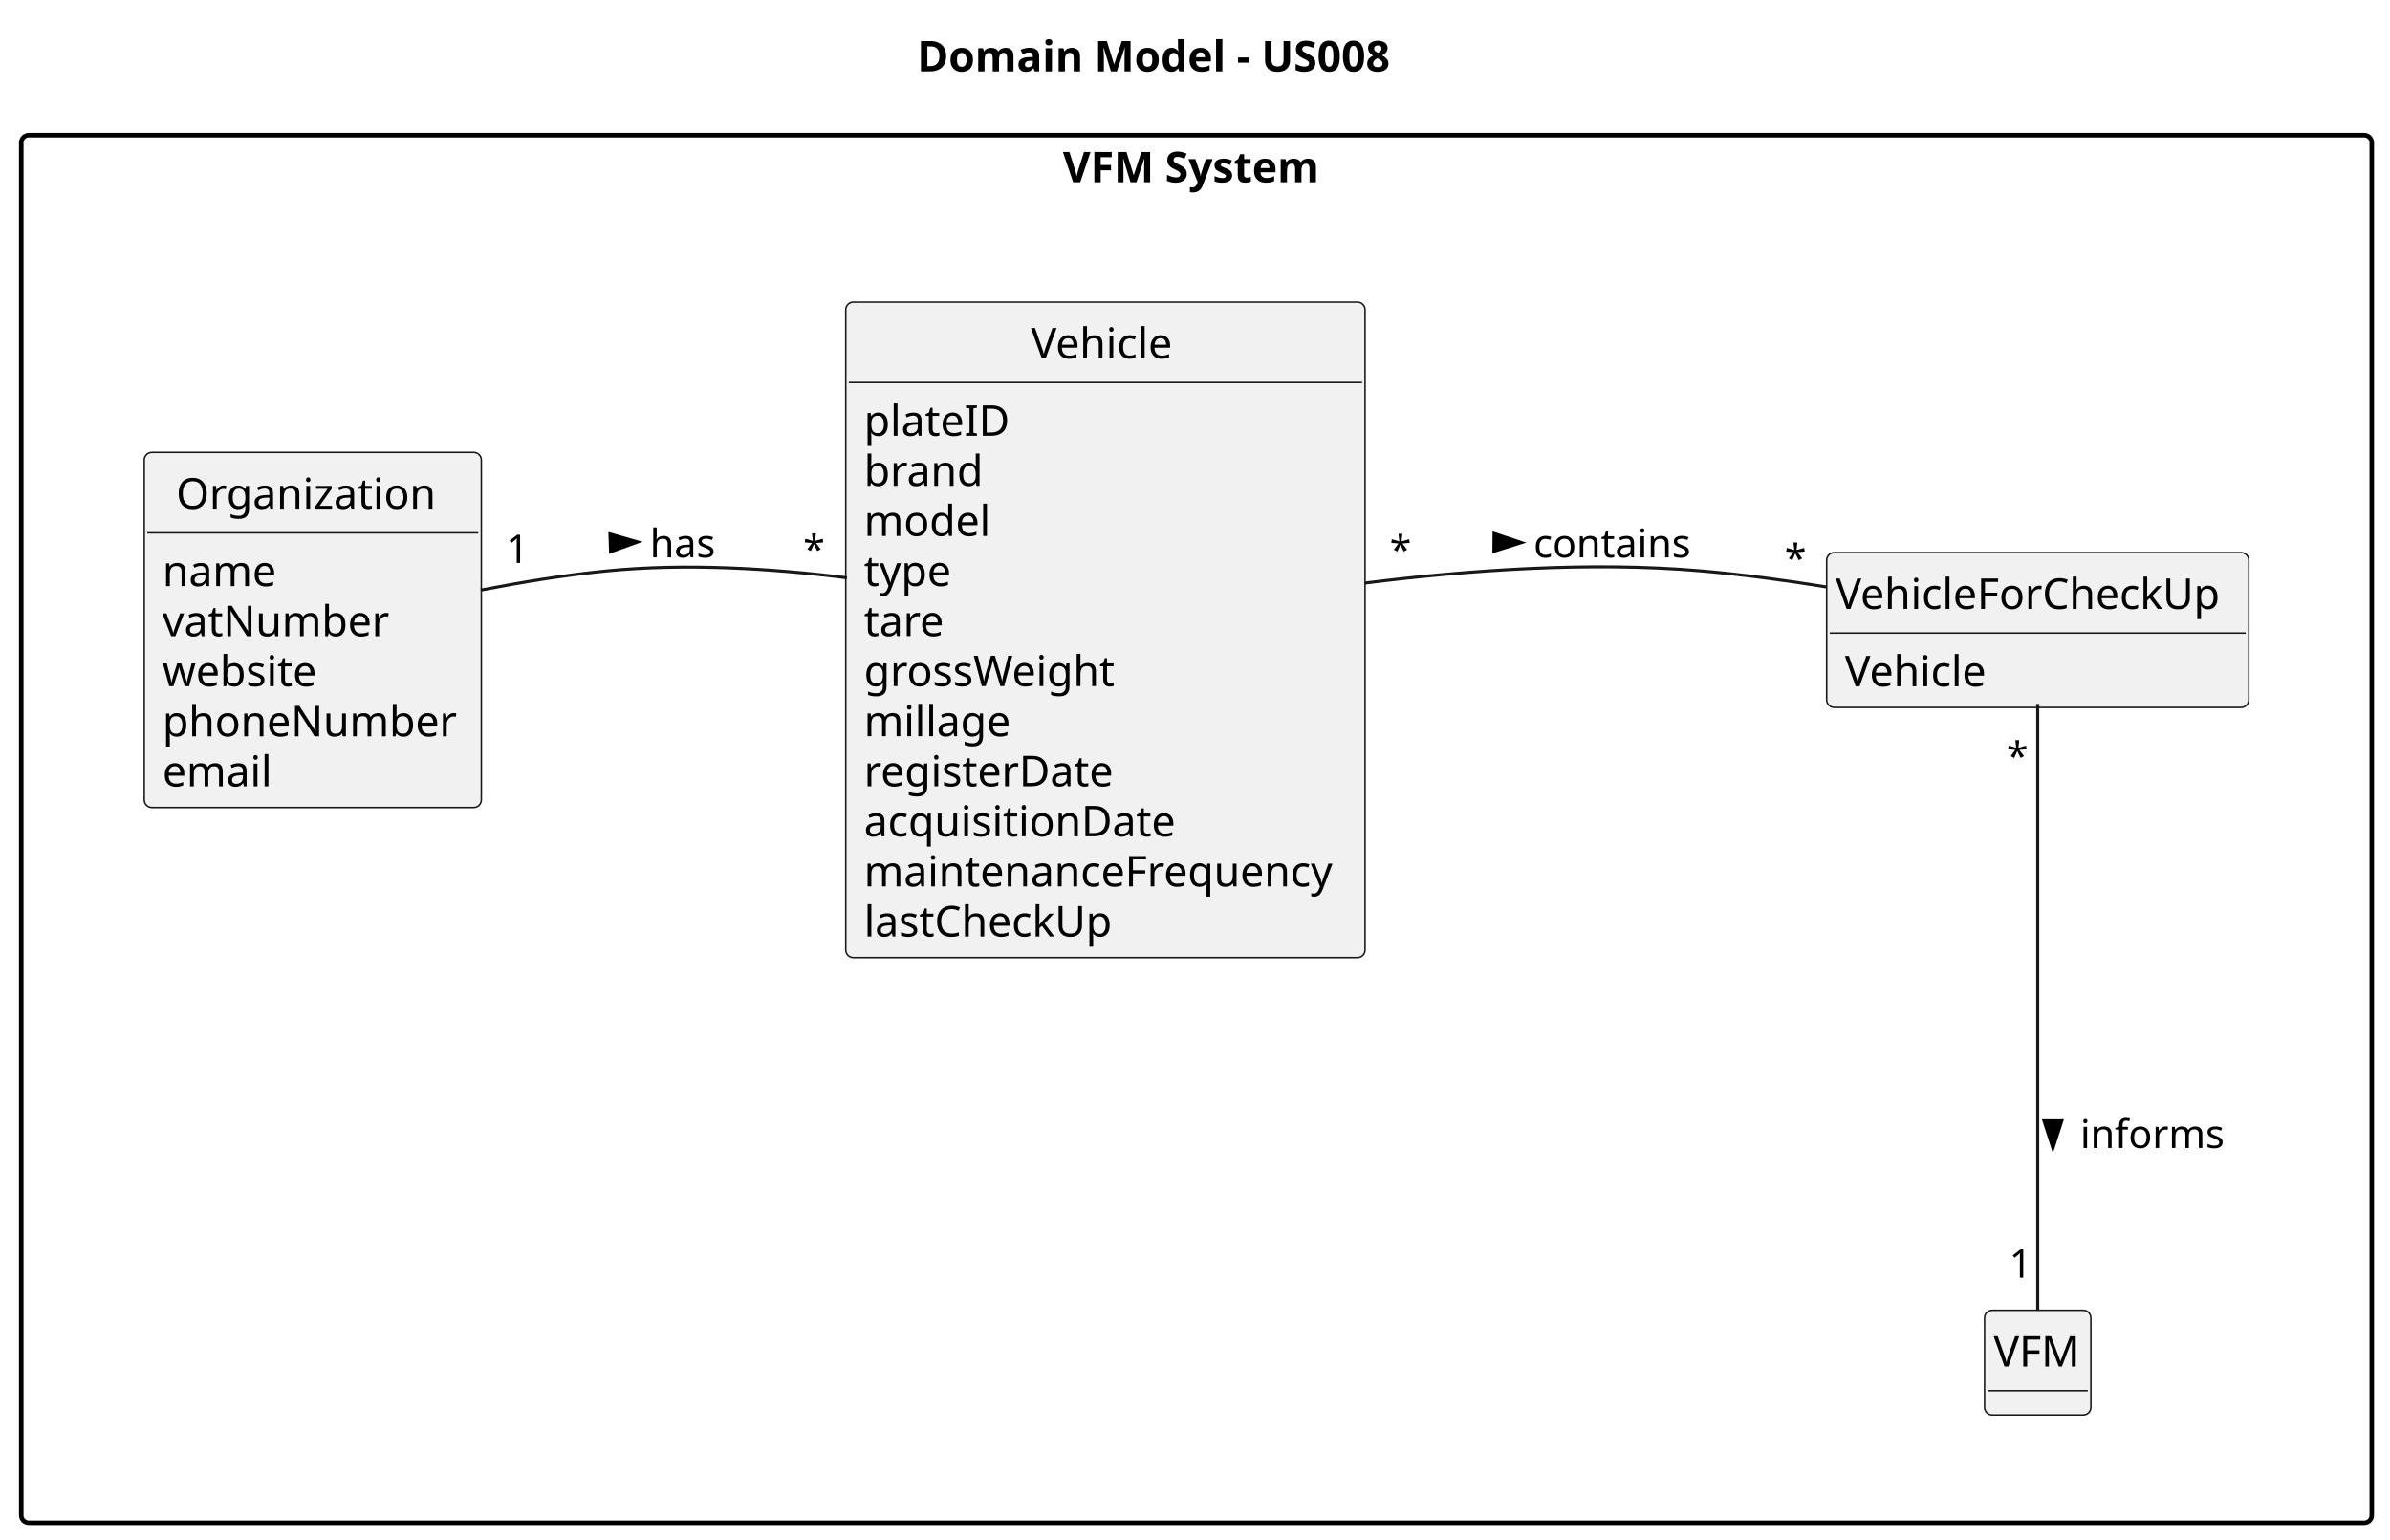
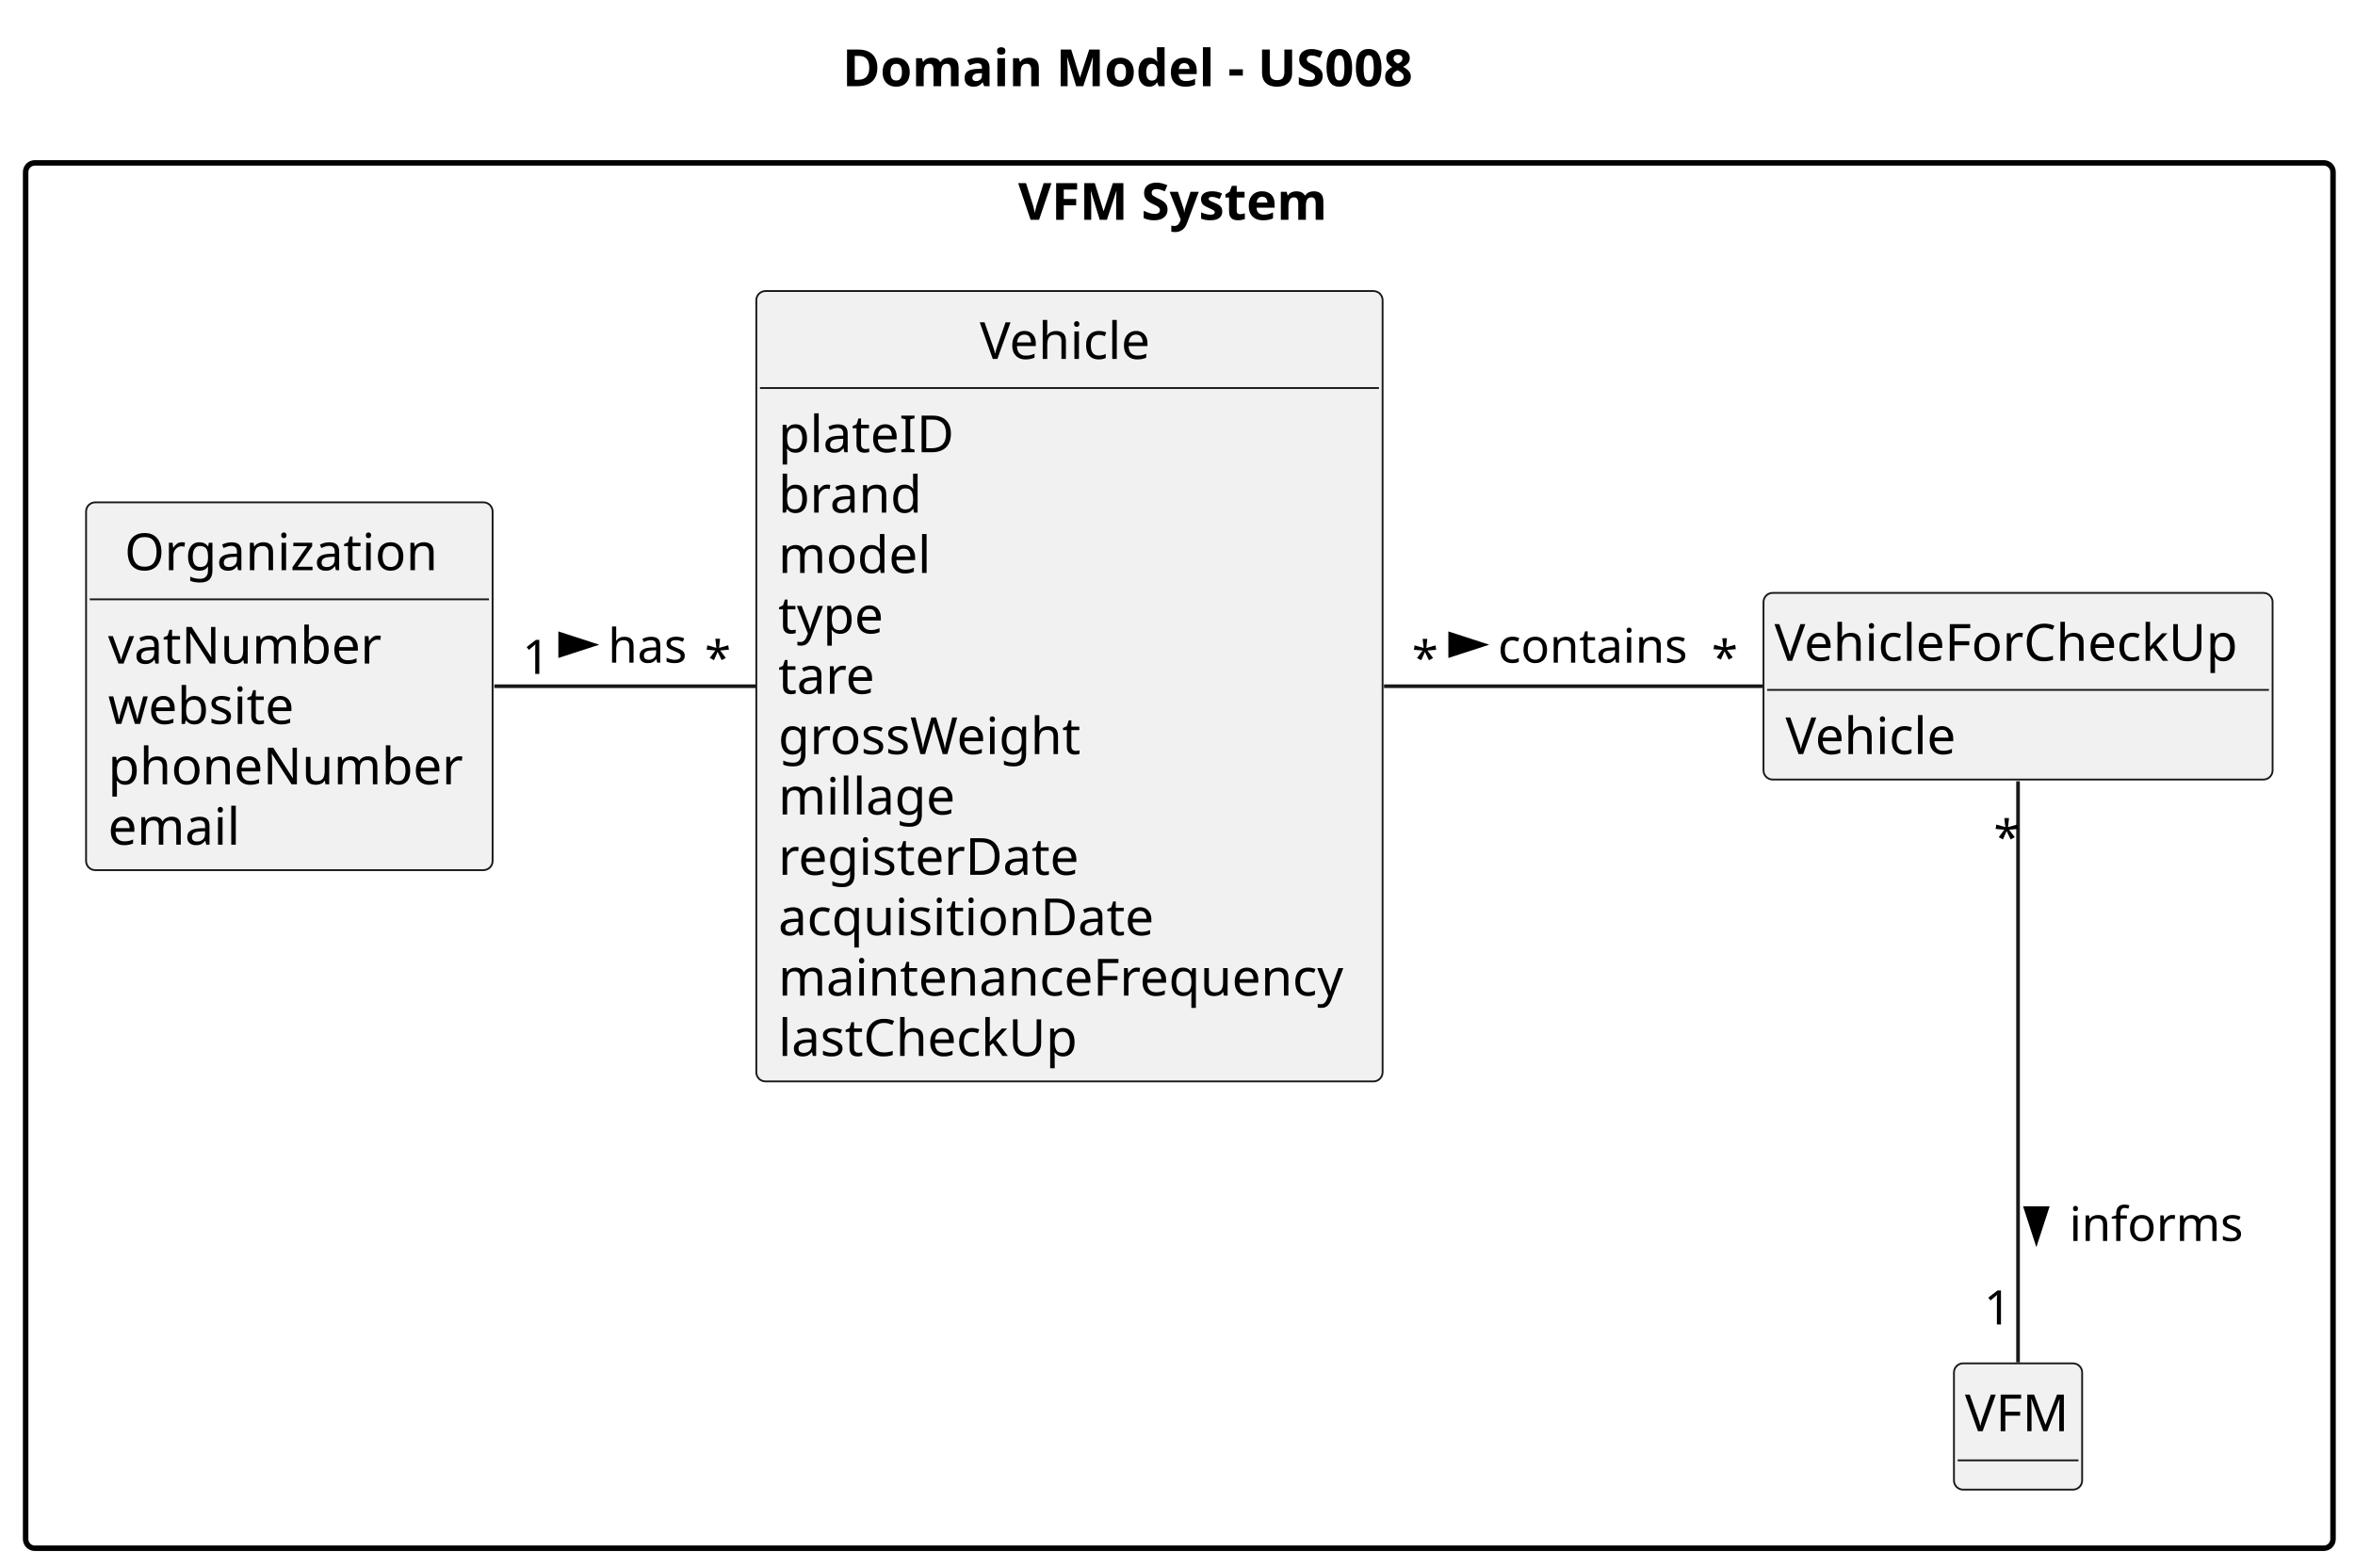
- <svg xmlns="http://www.w3.org/2000/svg" contentStyleType="text/css" height="507px" preserveAspectRatio="none" style="width:787px;height:507px;background:#FFFFFF;" version="1.1" viewBox="0 0 787 507" width="787px" zoomAndPan="magnify">
+ <svg xmlns="http://www.w3.org/2000/svg" contentStyleType="text/css" height="428px" preserveAspectRatio="none" style="width:643px;height:428px;background:#FFFFFF;" version="1.1" viewBox="0 0 643 428" width="643px" zoomAndPan="magnify">
  <defs />
  <g>
-     <text fill="#000000" font-family="sans-serif" font-size="14" font-weight="bold" lengthAdjust="spacing" textLength="169" x="302" y="23.535">Domain Model - US008</text>
+     <text fill="#000000" font-family="sans-serif" font-size="14" font-weight="bold" lengthAdjust="spacing" textLength="169" x="230" y="23.535">Domain Model - US008</text>
    <g id="cluster_VFM System">
-       <rect fill="none" height="457" rx="2.5" ry="2.5" style="stroke:#000000;stroke-width:1.5;" width="774" x="7" y="44.488" />
-       <text fill="#000000" font-family="sans-serif" font-size="14" font-weight="bold" lengthAdjust="spacing" textLength="88" x="350" y="60.023">VFM System</text>
+       <rect fill="none" height="378.35" rx="2.5" ry="2.5" style="stroke:#000000;stroke-width:1.5;" width="630" x="7" y="44.488" />
+       <text fill="#000000" font-family="sans-serif" font-size="14" font-weight="bold" lengthAdjust="spacing" textLength="88" x="278" y="60.023">VFM System</text>
    </g>
    <g id="elem_VehicleForCheckUp">
-       <rect codeLine="15" fill="#F1F1F1" height="50.977" id="VehicleForCheckUp" rx="2.5" ry="2.5" style="stroke:#181818;stroke-width:0.5;" width="139" x="601.5" y="181.988" />
-       <text fill="#000000" font-family="sans-serif" font-size="14" lengthAdjust="spacing" textLength="133" x="604.5" y="200.523">VehicleForCheckUp</text>
-       <line style="stroke:#181818;stroke-width:0.5;" x1="602.5" x2="739.5" y1="208.477" y2="208.477" />
-       <text fill="#000000" font-family="sans-serif" font-size="14" lengthAdjust="spacing" textLength="49" x="607.5" y="226.012">Vehicle</text>
+       <rect codeLine="15" fill="#F1F1F1" height="50.977" id="VehicleForCheckUp" rx="2.5" ry="2.5" style="stroke:#181818;stroke-width:0.5;" width="139" x="481.5" y="161.928" />
+       <text fill="#000000" font-family="sans-serif" font-size="14" lengthAdjust="spacing" textLength="133" x="484.5" y="180.463">VehicleForCheckUp</text>
+       <line style="stroke:#181818;stroke-width:0.5;" x1="482.5" x2="619.5" y1="188.417" y2="188.417" />
+       <text fill="#000000" font-family="sans-serif" font-size="14" lengthAdjust="spacing" textLength="49" x="487.5" y="205.952">Vehicle</text>
    </g>
    <g id="elem_VFM">
-       <rect codeLine="19" fill="#F1F1F1" height="34.488" id="VFM" rx="2.5" ry="2.5" style="stroke:#181818;stroke-width:0.5;" width="35" x="653.5" y="431.488" />
-       <text fill="#000000" font-family="sans-serif" font-size="14" lengthAdjust="spacing" textLength="29" x="656.5" y="450.023">VFM</text>
-       <line style="stroke:#181818;stroke-width:0.5;" x1="654.5" x2="687.5" y1="457.977" y2="457.977" />
+       <rect codeLine="19" fill="#F1F1F1" height="34.488" id="VFM" rx="2.5" ry="2.5" style="stroke:#181818;stroke-width:0.5;" width="35" x="533.5" y="372.348" />
+       <text fill="#000000" font-family="sans-serif" font-size="14" lengthAdjust="spacing" textLength="29" x="536.5" y="390.883">VFM</text>
+       <line style="stroke:#181818;stroke-width:0.5;" x1="534.5" x2="567.5" y1="398.837" y2="398.837" />
    </g>
    <g id="elem_Vehicle">
-       <rect codeLine="22" fill="#F1F1F1" height="215.859" id="Vehicle" rx="2.5" ry="2.5" style="stroke:#181818;stroke-width:0.5;" width="171" x="278.5" y="99.488" />
-       <text fill="#000000" font-family="sans-serif" font-size="14" lengthAdjust="spacing" textLength="49" x="339.5" y="118.023">Vehicle</text>
-       <line style="stroke:#181818;stroke-width:0.5;" x1="279.5" x2="448.5" y1="125.977" y2="125.977" />
-       <text fill="#000000" font-family="sans-serif" font-size="14" lengthAdjust="spacing" textLength="48" x="284.5" y="143.512">plateID</text>
-       <text fill="#000000" font-family="sans-serif" font-size="14" lengthAdjust="spacing" textLength="41" x="284.5" y="160">brand</text>
-       <text fill="#000000" font-family="sans-serif" font-size="14" lengthAdjust="spacing" textLength="43" x="284.5" y="176.488">model</text>
-       <text fill="#000000" font-family="sans-serif" font-size="14" lengthAdjust="spacing" textLength="29" x="284.5" y="192.977">type</text>
-       <text fill="#000000" font-family="sans-serif" font-size="14" lengthAdjust="spacing" textLength="27" x="284.5" y="209.465">tare</text>
-       <text fill="#000000" font-family="sans-serif" font-size="14" lengthAdjust="spacing" textLength="85" x="284.5" y="225.953">grossWeight</text>
-       <text fill="#000000" font-family="sans-serif" font-size="14" lengthAdjust="spacing" textLength="50" x="284.5" y="242.441">millage</text>
-       <text fill="#000000" font-family="sans-serif" font-size="14" lengthAdjust="spacing" textLength="84" x="284.5" y="258.93">registerDate</text>
-       <text fill="#000000" font-family="sans-serif" font-size="14" lengthAdjust="spacing" textLength="106" x="284.5" y="275.418">acquisitionDate</text>
-       <text fill="#000000" font-family="sans-serif" font-size="14" lengthAdjust="spacing" textLength="159" x="284.5" y="291.906">maintenanceFrequency</text>
-       <text fill="#000000" font-family="sans-serif" font-size="14" lengthAdjust="spacing" textLength="85" x="284.5" y="308.394">lastCheckUp</text>
+       <rect codeLine="22" fill="#F1F1F1" height="215.859" id="Vehicle" rx="2.5" ry="2.5" style="stroke:#181818;stroke-width:0.5;" width="171" x="206.5" y="79.488" />
+       <text fill="#000000" font-family="sans-serif" font-size="14" lengthAdjust="spacing" textLength="49" x="267.5" y="98.023">Vehicle</text>
+       <line style="stroke:#181818;stroke-width:0.5;" x1="207.5" x2="376.5" y1="105.977" y2="105.977" />
+       <text fill="#000000" font-family="sans-serif" font-size="14" lengthAdjust="spacing" textLength="48" x="212.5" y="123.512">plateID</text>
+       <text fill="#000000" font-family="sans-serif" font-size="14" lengthAdjust="spacing" textLength="41" x="212.5" y="140">brand</text>
+       <text fill="#000000" font-family="sans-serif" font-size="14" lengthAdjust="spacing" textLength="43" x="212.5" y="156.488">model</text>
+       <text fill="#000000" font-family="sans-serif" font-size="14" lengthAdjust="spacing" textLength="29" x="212.5" y="172.977">type</text>
+       <text fill="#000000" font-family="sans-serif" font-size="14" lengthAdjust="spacing" textLength="27" x="212.5" y="189.465">tare</text>
+       <text fill="#000000" font-family="sans-serif" font-size="14" lengthAdjust="spacing" textLength="85" x="212.5" y="205.953">grossWeight</text>
+       <text fill="#000000" font-family="sans-serif" font-size="14" lengthAdjust="spacing" textLength="50" x="212.5" y="222.441">millage</text>
+       <text fill="#000000" font-family="sans-serif" font-size="14" lengthAdjust="spacing" textLength="84" x="212.5" y="238.93">registerDate</text>
+       <text fill="#000000" font-family="sans-serif" font-size="14" lengthAdjust="spacing" textLength="106" x="212.5" y="255.418">acquisitionDate</text>
+       <text fill="#000000" font-family="sans-serif" font-size="14" lengthAdjust="spacing" textLength="159" x="212.5" y="271.906">maintenanceFrequency</text>
+       <text fill="#000000" font-family="sans-serif" font-size="14" lengthAdjust="spacing" textLength="85" x="212.5" y="288.394">lastCheckUp</text>
    </g>
    <g id="elem_Organization">
-       <rect codeLine="36" fill="#F1F1F1" height="116.93" id="Organization" rx="2.5" ry="2.5" style="stroke:#181818;stroke-width:0.5;" width="111" x="47.5" y="148.988" />
-       <text fill="#000000" font-family="sans-serif" font-size="14" lengthAdjust="spacing" textLength="90" x="58" y="167.523">Organization</text>
-       <line style="stroke:#181818;stroke-width:0.5;" x1="48.5" x2="157.5" y1="175.477" y2="175.477" />
-       <text fill="#000000" font-family="sans-serif" font-size="14" lengthAdjust="spacing" textLength="38" x="53.5" y="193.012">name</text>
-       <text fill="#000000" font-family="sans-serif" font-size="14" lengthAdjust="spacing" textLength="75" x="53.5" y="209.5">vatNumber</text>
-       <text fill="#000000" font-family="sans-serif" font-size="14" lengthAdjust="spacing" textLength="52" x="53.5" y="225.988">website</text>
-       <text fill="#000000" font-family="sans-serif" font-size="14" lengthAdjust="spacing" textLength="99" x="53.5" y="242.477">phoneNumber</text>
-       <text fill="#000000" font-family="sans-serif" font-size="14" lengthAdjust="spacing" textLength="37" x="53.5" y="258.965">email</text>
+       <rect codeLine="36" fill="#F1F1F1" height="100.441" id="Organization" rx="2.5" ry="2.5" style="stroke:#181818;stroke-width:0.5;" width="111" x="23.5" y="137.198" />
+       <text fill="#000000" font-family="sans-serif" font-size="14" lengthAdjust="spacing" textLength="90" x="34" y="155.733">Organization</text>
+       <line style="stroke:#181818;stroke-width:0.5;" x1="24.5" x2="133.5" y1="163.687" y2="163.687" />
+       <text fill="#000000" font-family="sans-serif" font-size="14" lengthAdjust="spacing" textLength="75" x="29.5" y="181.222">vatNumber</text>
+       <text fill="#000000" font-family="sans-serif" font-size="14" lengthAdjust="spacing" textLength="52" x="29.5" y="197.71">website</text>
+       <text fill="#000000" font-family="sans-serif" font-size="14" lengthAdjust="spacing" textLength="99" x="29.5" y="214.198">phoneNumber</text>
+       <text fill="#000000" font-family="sans-serif" font-size="14" lengthAdjust="spacing" textLength="37" x="29.5" y="230.687">email</text>
    </g>
    <g id="link_Organization_Vehicle">
-       <path codeLine="46" d="M158.3,194.328 C171.84,191.698 186.39,189.318 200,187.988 C225.66,185.478 253.55,187.108 278.88,190.278 " fill="none" id="Organization-Vehicle" style="stroke:#181818;stroke-width:1.0;" />
-       <polygon fill="#000000" points="209.997,178.476,200.858,175.842,201.056,181.717,209.997,178.476" style="stroke:#000000;stroke-width:1.0;" />
-       <text fill="#000000" font-family="sans-serif" font-size="13" lengthAdjust="spacing" textLength="22" x="214" y="183.557">has</text>
-       <text fill="#000000" font-family="sans-serif" font-size="13" lengthAdjust="spacing" textLength="8" x="166.652" y="185.372">1</text>
-       <text fill="#000000" font-family="sans-serif" font-size="13" lengthAdjust="spacing" textLength="6" x="264.481" y="185.513">*</text>
+       <path codeLine="45" d="M134.96,187.418 C156.78,187.418 182.28,187.418 206.31,187.418 " fill="none" id="Organization-Vehicle" style="stroke:#181818;stroke-width:1.0;" />
+       <polygon fill="#000000" points="162,176.074,152.955,173.135,152.955,179.012,162,176.074" style="stroke:#000000;stroke-width:1.0;" />
+       <text fill="#000000" font-family="sans-serif" font-size="13" lengthAdjust="spacing" textLength="22" x="166" y="180.987">has</text>
+       <text fill="#000000" font-family="sans-serif" font-size="13" lengthAdjust="spacing" textLength="8" x="142.642" y="184.046">1</text>
+       <text fill="#000000" font-family="sans-serif" font-size="13" lengthAdjust="spacing" textLength="6" x="192.411" y="184.333">*</text>
    </g>
    <g id="link_Vehicle_VehicleForCheckUp">
-       <path codeLine="47" d="M449.43,192.008 C483.72,187.688 523.74,184.878 560,187.988 C573.52,189.148 587.87,191.088 601.58,193.308 " fill="none" id="Vehicle-VehicleForCheckUp" style="stroke:#181818;stroke-width:1.0;" />
-       <polygon fill="#000000" points="501,178.686,491.98,175.67,491.93,181.548,501,178.686" style="stroke:#000000;stroke-width:1.0;" />
-       <text fill="#000000" font-family="sans-serif" font-size="13" lengthAdjust="spacing" textLength="54" x="505" y="183.557">contains</text>
-       <text fill="#000000" font-family="sans-serif" font-size="13" lengthAdjust="spacing" textLength="6" x="457.598" y="185.666">*</text>
-       <text fill="#000000" font-family="sans-serif" font-size="13" lengthAdjust="spacing" textLength="6" x="587.659" y="188.524">*</text>
+       <path codeLine="46" d="M377.88,187.418 C411.46,187.418 449.46,187.418 481.29,187.418 " fill="none" id="Vehicle-VehicleForCheckUp" style="stroke:#181818;stroke-width:1.0;" />
+       <polygon fill="#000000" points="405,176.074,395.955,173.135,395.955,179.012,405,176.074" style="stroke:#000000;stroke-width:1.0;" />
+       <text fill="#000000" font-family="sans-serif" font-size="13" lengthAdjust="spacing" textLength="54" x="409" y="180.987">contains</text>
+       <text fill="#000000" font-family="sans-serif" font-size="13" lengthAdjust="spacing" textLength="6" x="385.518" y="184.356">*</text>
+       <text fill="#000000" font-family="sans-serif" font-size="13" lengthAdjust="spacing" textLength="6" x="467.337" y="184.184">*</text>
    </g>
    <g id="link_VehicleForCheckUp_VFM">
-       <path codeLine="48" d="M671,231.828 C671,280.578 671,390.518 671,431.598 " fill="none" id="VehicleForCheckUp-VFM" style="stroke:#181818;stroke-width:1.0;" />
-       <polygon fill="#000000" points="676,378.144,678.939,369.099,673.061,369.099,676,378.144" style="stroke:#000000;stroke-width:1.0;" />
-       <text fill="#000000" font-family="sans-serif" font-size="13" lengthAdjust="spacing" textLength="49" x="685" y="378.057">informs</text>
-       <text fill="#000000" font-family="sans-serif" font-size="13" lengthAdjust="spacing" textLength="6" x="660.725" y="253.632">*</text>
-       <text fill="#000000" font-family="sans-serif" font-size="13" lengthAdjust="spacing" textLength="8" x="661.625" y="420.752">1</text>
+       <path codeLine="47" d="M551,213.368 C551,254.868 551,336.998 551,372.078 " fill="none" id="VehicleForCheckUp-VFM" style="stroke:#181818;stroke-width:1.0;" />
+       <polygon fill="#000000" points="556,339.004,558.939,329.959,553.061,329.959,556,339.004" style="stroke:#000000;stroke-width:1.0;" />
+       <text fill="#000000" font-family="sans-serif" font-size="13" lengthAdjust="spacing" textLength="49" x="565" y="338.917">informs</text>
+       <text fill="#000000" font-family="sans-serif" font-size="13" lengthAdjust="spacing" textLength="6" x="544.344" y="233.288">*</text>
+       <text fill="#000000" font-family="sans-serif" font-size="13" lengthAdjust="spacing" textLength="8" x="541.725" y="361.723">1</text>
    </g>
  </g>
</svg>
